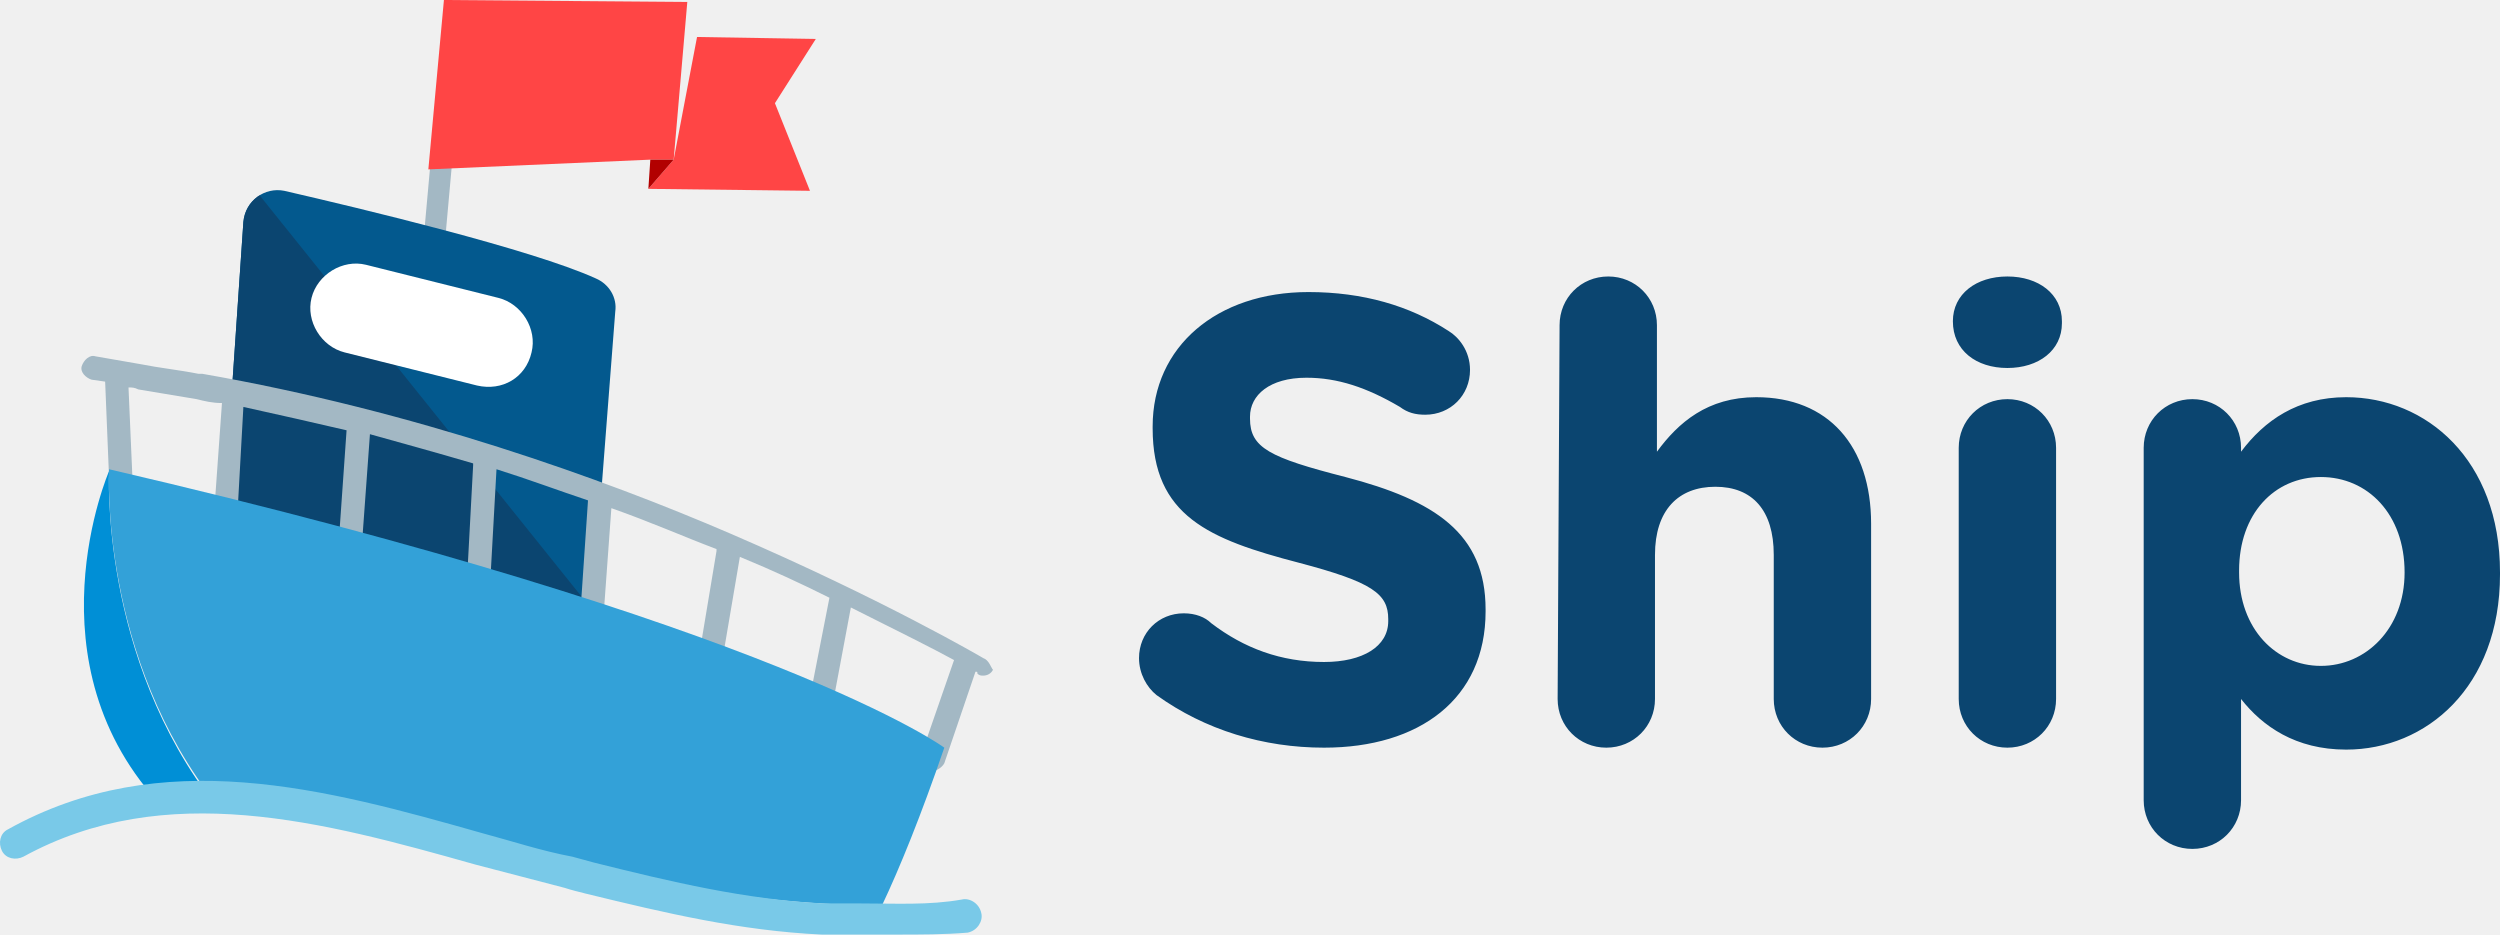
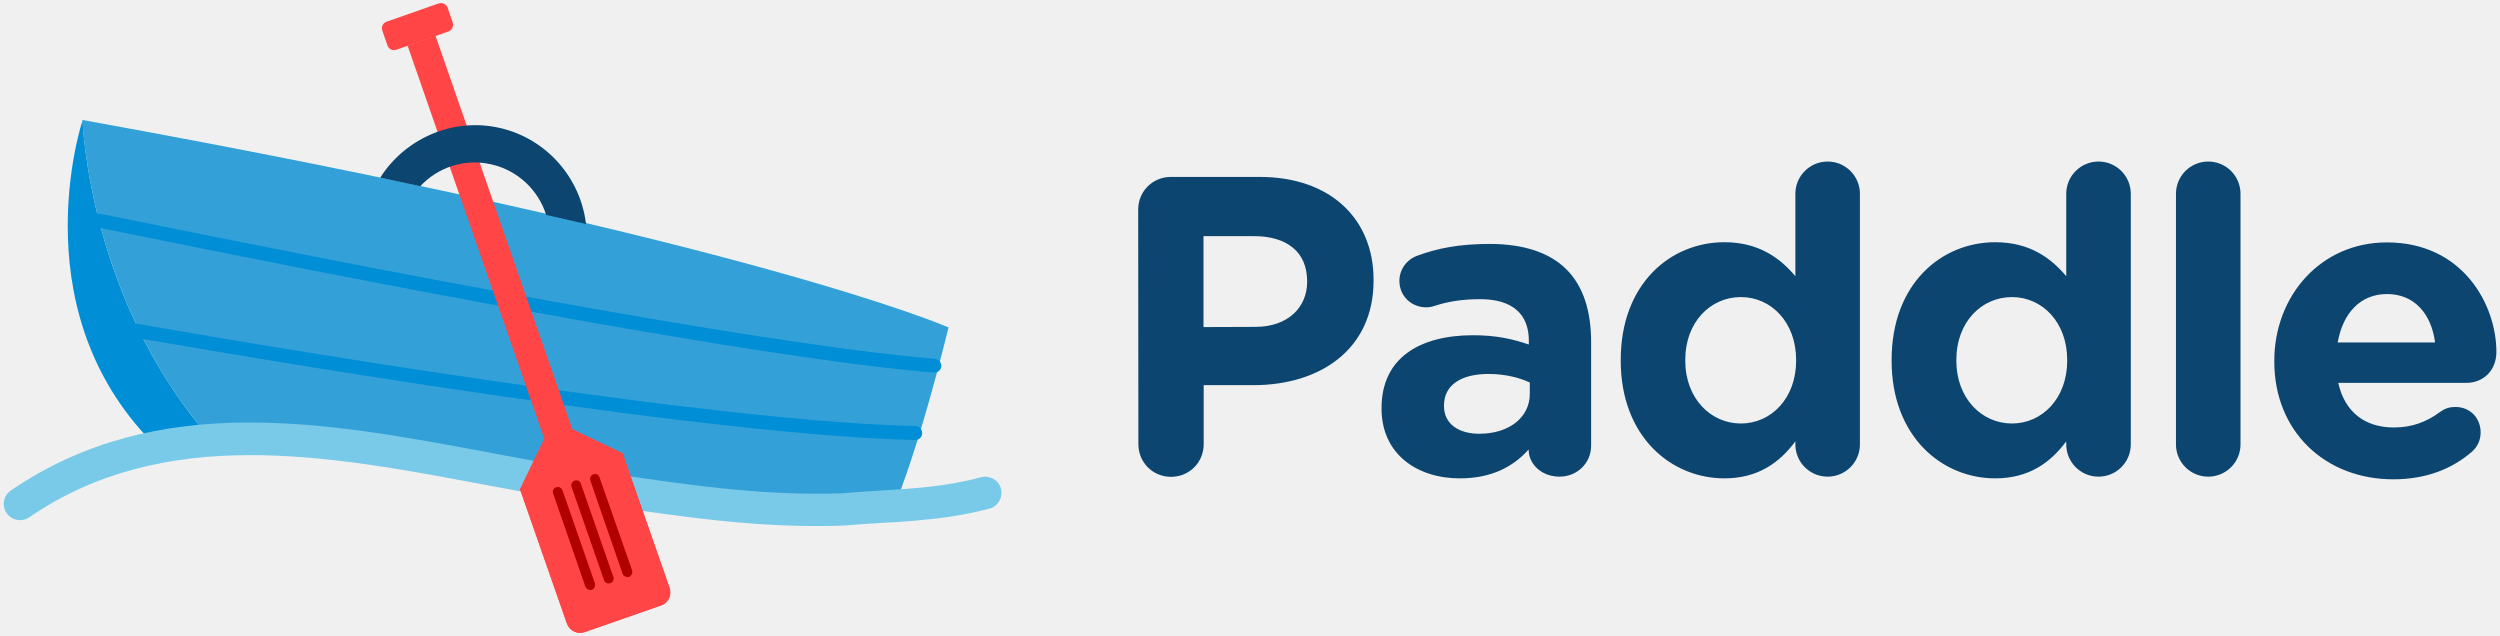
- <svg xmlns="http://www.w3.org/2000/svg" xmlns:xlink="http://www.w3.org/1999/xlink" id="Layer_1" viewBox="1039.8 252 128.4 48">
-   <style>.st0{fill:#A3B8C4;} .st1{fill:#FF4545;} .st2{fill:#B20000;} .st3{fill:#03598E;} .st4{clip-path:url(#SVGID_3_);} .st5{fill:#0B4570;} .st6{fill:#FFFFFF;} .st7{fill:none;stroke:#A3B8C4;stroke-width:10;stroke-linecap:round;stroke-linejoin:round;stroke-miterlimit:10;} .st8{fill:#008FD6;} .st9{fill:#33A1D8;} .st10{fill:#79C9E8;}</style>
-   <path class="st0" d="M1062.2 264.4c-.4 0-.6-.3-.6-.6l1-11.1c0-.3.3-.6.6-.5.3 0 .6.3.5.6l-1 11.1c0 .3-.2.5-.5.5z" />
-   <path class="st1" d="M1075.1 252.1l-12.5-.1-.8 8.7 11.4-.5h1.2z" />
-   <path class="st1" d="M1081.7 254l-6.1-.1-1.2 6.3-1.3 1.5 8.3.1-1.8-4.5z" />
-   <path class="st2" d="M1073.2 260.2l-.1 1.5 1.3-1.5z" />
-   <path id="SVGID_1_" class="st3" d="M1051.4 276.6l.9-13.2c.1-1.1 1.1-1.8 2.1-1.6 3.9.9 12.7 3 16 4.5.7.3 1.1 1 1 1.7l-1.1 14.2c-.1 1.1-1.2 1.9-2.3 1.5l-15.4-5.4c-.8-.2-1.3-1-1.2-1.7z" />
-   <defs>
-     <path id="SVGID_2_" d="M1051.4 276.6l.9-13.2c.1-1.1 1.1-1.8 2.1-1.6 3.9.9 12.7 3 16 4.5.7.3 1.1 1 1 1.7l-1.1 14.2c-.1 1.1-1.2 1.9-2.3 1.5l-15.4-5.4c-.8-.2-1.3-1-1.2-1.7z" />
-   </defs>
-   <clipPath id="SVGID_3_">
-     <use xlink:href="#SVGID_2_" overflow="visible" />
-   </clipPath>
-   <path class="st4 st5" d="M1050.3 258.5l20.7 25.8-22.1-3.2-.9-16.6z" />
-   <path class="st6" d="M1064.3 271.8l-6.8-1.7c-1.2-.3-2-1.6-1.7-2.8.3-1.2 1.6-2 2.8-1.7l6.8 1.7c1.2.3 2 1.6 1.7 2.8-.3 1.3-1.5 2-2.8 1.7z" />
-   <path class="st0" d="M1090.3 285.8s-5.1-3-13-6.4c-6.5-2.8-16.2-6.3-27.1-8.2h-.2c-1-.2-2-.3-3-.5l-2.3-.4c-.3-.1-.6.2-.7.5-.1.3.2.6.5.7l.7.1.2 4.9c0 .3.3.6.6.6s.6-.3.6-.6l-.2-4.6c.2 0 .3 0 .5.1l3 .5c.4.1.8.2 1.3.2l-.4 5.6c0 .3.2.6.6.6.3 0 .6-.2.6-.6l.3-5.4c1.8.4 3.6.8 5.3 1.2l-.4 5.7c0 .3.2.6.6.6.3 0 .6-.2.6-.6l.4-5.5c1.8.5 3.6 1 5.3 1.5v.1l-.3 5.6c0 .3.2.6.6.6.3 0 .6-.2.6-.6l.3-5.4c1.6.5 3.2 1.1 4.7 1.6l-.4 5.9c0 .3.2.6.6.6.3 0 .6-.2.6-.6l.4-5.5c2 .7 3.8 1.5 5.4 2.1v.1l-.9 5.4c-.1.3.2.6.5.7h.1c.3 0 .5-.2.6-.5l.9-5.3c1.7.7 3.2 1.4 4.6 2.1l-1 5.1c-.1.3.2.6.5.7h.1c.3 0 .5-.2.6-.5l.9-4.8c2.4 1.2 4.2 2.1 5.3 2.7l-1.7 4.9c-.1.3.1.6.4.8h.2c.2 0 .5-.2.6-.4l1.6-4.7c.1 0 .1 0 .1.1.1.1.2.1.3.1.2 0 .4-.1.5-.3-.1-.1-.2-.5-.5-.6z" />
-   <path class="st8" d="M1045.4 276.2s-4.3 9.9 2.8 17.3c.9-.1 1.8-.1 2.7-.1-6-7.6-5.5-17.2-5.5-17.2z" />
-   <path class="st9" d="M1051 293.4h1.4c4.5.1 9.1.6 13.4 1.9 2.4.7 4.8 1.4 7.3 1.9 3.9.8 8 1.3 12 1.3.9-1.9 2-4.6 3.2-8.1 0 0-8.5-6.3-42.9-14.3 0 .1-.5 9.7 5.6 17.3z" />
-   <path class="st10" d="M1085.8 300h-3.8c-4.2-.2-8-1.1-12.1-2.1-.4-.1-.8-.2-1.1-.3-1.5-.4-3.1-.8-4.6-1.2-7.8-2.2-15.9-4.4-23.2-.4-.4.2-.9.1-1.1-.3s-.1-.9.3-1.1c7.9-4.4 16.3-2.1 24.4.2 1.5.4 3 .9 4.6 1.2.4.1.7.2 1.1.3 4 1 7.8 1.9 11.8 2.1h1.9c1.8 0 3.5.1 5.2-.2.4-.1.9.2 1 .7.1.4-.2.9-.7 1-1.2.1-2.4.1-3.7.1z" />
+ <svg xmlns="http://www.w3.org/2000/svg" version="1.1" id="Layer_1" x="0" y="0" viewBox="542.1 224.6 1317 335" xml:space="preserve">
+   <style type="text/css">.st0{fill:none;stroke:#A3B8C4;stroke-width:12.272;stroke-linecap:round;stroke-linejoin:round;stroke-miterlimit:10;} .st1{fill:#0B4570;} .st2{fill:#008FD6;} .st3{fill:#33A1D8;} .st4{fill:#79C9E8;} .st5{fill:#FF4545;} .st6{fill:#B20000;}</style>
+   <path class="st0" d="M1090.7 367" />
+   <path class="st1" d="M1141.7 335c0-9.6 7.6-17.2 17.2-17.2h46.8c37.4 0 60 22.2 60 54.2v.4c0 36.3-28.2 55.1-63.3 55.1h-26.2v31.1c0 9.6-7.6 17.2-17.2 17.2s-17.2-7.6-17.2-17.2l-.1-123.6zm61.7 61.8c17.2 0 27.3-10.3 27.3-23.7v-.4c0-15.4-10.7-23.7-28-23.7h-26.6v47.9l27.3-.1zM1269.9 439.9v-.4c0-26.2 19.9-38.3 48.3-38.3 12.1 0 20.8 2 29.3 4.9v-2c0-14.1-8.7-21.9-25.7-21.9-9.4 0-17 1.3-23.5 3.4-2 .7-3.4.9-4.9.9-7.8 0-14.1-6-14.1-13.9 0-6 3.8-11.2 9.2-13.2 10.7-4 22.4-6.3 38.3-6.3 18.6 0 32 4.9 40.5 13.4 9 9 13 22.2 13 38.3v54.6c0 9.2-7.4 16.3-16.6 16.3-9.8 0-16.3-6.9-16.3-14.1v-.2c-8.3 9.2-19.7 15.2-36.3 15.2-22.6 0-41.2-12.9-41.2-36.7zm78.1-7.8v-6c-5.8-2.7-13.4-4.5-21.7-4.5-14.5 0-23.5 5.8-23.5 16.6v.4c0 9.2 7.6 14.5 18.6 14.5 15.8 0 26.6-8.7 26.6-21zM1521.9 458.7c0 9.4-7.6 17-17 17s-17-7.6-17-17v-1.6c-8.3 11.2-19.7 19.5-37.4 19.5-28 0-54.6-21.9-54.6-62v-.4c0-40.1 26.2-62 54.6-62 18.1 0 29.3 8.3 37.4 17.9v-43.4c0-9.4 7.6-17 17-17s17 7.6 17 17v132zm-92-44.5v.4c0 19.9 13.4 33.1 29.3 33.1s29.1-13.2 29.1-33.1v-.4c0-19.9-13.2-33.1-29.1-33.1-15.9 0-29.3 13-29.3 33.1zM1664.6 458.7c0 9.4-7.6 17-17 17s-17-7.6-17-17v-1.6c-8.3 11.2-19.7 19.5-37.4 19.5-28 0-54.6-21.9-54.6-62v-.4c0-40.1 26.2-62 54.6-62 18.1 0 29.3 8.3 37.4 17.9v-43.4c0-9.4 7.6-17 17-17s17 7.6 17 17v132zm-91.9-44.5v.4c0 19.9 13.4 33.1 29.3 33.1s29.1-13.2 29.1-33.1v-.4c0-19.9-13.2-33.1-29.1-33.1-15.9 0-29.3 13-29.3 33.1zM1688.4 326.7c0-9.4 7.6-17 17-17s17 7.6 17 17v132c0 9.4-7.6 17-17 17s-17-7.6-17-17v-132zM1802.9 477.1c-36 0-62.7-25.3-62.7-62v-.4c0-34.2 24.4-62.4 59.3-62.4 40.1 0 57.7 32.9 57.7 57.7 0 9.8-6.9 16.3-15.9 16.3h-67.4c3.4 15.4 14.1 23.5 29.3 23.5 9.4 0 17.2-2.9 24.2-8.1 2.5-1.8 4.7-2.7 8.3-2.7 7.6 0 13.2 5.8 13.2 13.4 0 4.5-2 7.8-4.5 10.1-10.4 9-24 14.6-41.5 14.6zm22-72.1c-2-15.2-11-25.5-25.3-25.5-14.1 0-23.3 10.1-26 25.5h51.3z" />
  <g>
-     <path class="st5" d="M1099.2 287.7c-.5-.4-.9-1.1-.9-1.9 0-1.3 1-2.3 2.3-2.3.6 0 1.1.2 1.4.5 1.7 1.3 3.6 2 5.8 2 2 0 3.3-.8 3.3-2.1v-.1c0-1.3-.8-1.9-4.6-2.9-4.6-1.2-7.5-2.4-7.5-6.9v-.1c0-4.1 3.3-6.9 8-6.9 2.8 0 5.2.7 7.2 2 .5.3 1.1 1 1.1 2 0 1.3-1 2.3-2.3 2.3-.5 0-.9-.1-1.3-.4-1.7-1-3.2-1.5-4.8-1.5-1.9 0-2.9.9-2.9 2v.1c0 1.5 1 2 4.9 3 4.6 1.2 7.2 2.9 7.2 6.8v.1c0 4.5-3.4 7-8.3 7-3.1 0-6.1-.9-8.6-2.7zm20.7-19c0-1.4 1.1-2.5 2.5-2.5s2.5 1.1 2.5 2.5v6.5c1.1-1.5 2.6-2.8 5.1-2.8 3.7 0 5.9 2.5 5.9 6.5v9c0 1.4-1.1 2.5-2.5 2.5s-2.5-1.1-2.5-2.5v-7.4c0-2.3-1.1-3.5-3-3.5s-3.1 1.2-3.1 3.5v7.4c0 1.4-1.1 2.5-2.5 2.5s-2.5-1.1-2.5-2.5l.1-19.2zm20.2-.2c0-1.4 1.2-2.3 2.8-2.3s2.8.9 2.8 2.3v.1c0 1.4-1.2 2.3-2.8 2.3s-2.8-.9-2.8-2.4zm.3 6.5c0-1.4 1.1-2.5 2.5-2.5s2.5 1.1 2.5 2.5v12.9c0 1.4-1.1 2.5-2.5 2.5s-2.5-1.1-2.5-2.5V275zm9.5 0c0-1.4 1.1-2.5 2.5-2.5s2.5 1.1 2.5 2.5v.2c1.2-1.6 2.9-2.8 5.4-2.8 4.1 0 7.9 3.2 7.9 9v.1c0 5.8-3.8 9-7.9 9-2.6 0-4.3-1.2-5.4-2.6v5.2c0 1.4-1.1 2.5-2.5 2.5s-2.5-1.1-2.5-2.5V275zm13.4 6.4c0-3-1.9-4.9-4.3-4.9s-4.2 1.9-4.2 4.8v.1c0 2.9 1.9 4.8 4.2 4.8 2.3 0 4.3-1.9 4.3-4.8z" />
+     <path class="st2" d="M585.6 288S550.2 393.8 630 465c9.5-1.5 19-2.6 28.3-3.6-69.4-73.7-72.7-173.4-72.7-173.4z" />
+     <path class="st3" d="M658.3 461.4c5-.5 9.9-.9 14.8-1.3 46.9-3.3 94.6-2.1 140.7 7.3 25.6 5.2 51 10.2 77 13.2 41.3 4.8 83.6 6.6 125.4 3.2 7.8-21 16.3-49.2 25.6-86.7 0 0-103-45.5-456.3-109.3.1.2 3.4 99.9 72.8 173.6z" />
+     <path class="st4" d="M1025.2 498.8c-6.5.6-13 1-19.3 1.3-6.4.4-13 .8-19.5 1.4h-.5c-43.5 1.5-84.2-4.6-127.4-11l-12-1.8c-16.3-2.6-32.8-5.7-48.9-8.7-82.9-15.6-168.6-31.8-240.1 17.1-3.9 2.7-9.3 1.7-11.9-2.2-2.7-3.9-1.7-9.3 2.2-11.9 77.4-52.9 166.7-36 253-19.8 15.9 3 32.4 6.1 48.3 8.6 3.9.6 7.9 1.2 11.9 1.8 42.3 6.3 82.2 12.3 124.1 10.9 6.7-.6 13.3-1 19.7-1.4 18.6-1.1 36.2-2.2 54.1-7.1 4.6-1.2 9.3 1.5 10.5 6 1.2 4.6-1.5 9.3-6 10.5-12.9 3.5-25.7 5.2-38.2 6.3z" />
+     <path class="st2" d="M1034.4 420.9h-.3c-96.5-8-312.2-50.3-432.2-74.8-3.7-.8-6.7-1.4-8-1.6-.2 0-.3 0-.5-.1-3.9-.9-3.2-4.3-3.2-4.5.6-2.7 2.5-3 4.5-2.7l.3.1h.1c.6.1 1.1.2 1.7.3l6.5 1.3c119.8 24.5 335.2 66.7 431.3 74.7 2 .2 3.5 1.9 3.4 4-.1 1.8-1.8 3.3-3.6 3.3zM1024.3 456.4s-.1 0 0 0c-63.9-1.3-175-16.4-257-28.8-88.8-13.5-163.4-26.8-164.2-26.9-2-.4-3.3-2.3-3-4.3s2.3-3.3 4.3-3c.7.1 75.3 13.5 164 26.9 81.8 12.4 192.5 27.5 255.9 28.7 2 0 3.6 1.7 3.6 3.8 0 2-1.6 3.6-3.6 3.6z" />
+     <path class="st5" d="M756.8 248.6l72.1 207.3-12.8 26.5 24.7 70.7c1.4 3.9 5.6 5.9 9.4 4.5l40.1-14c3.9-1.3 5.9-5.5 4.5-9.4l-24.7-70.7-26.5-12.8-72.1-207.3-14.7 5.2z" />
+     <path class="st5" d="M750.9 250.8l27.4-9.6c1.9-.7 2.9-2.7 2.3-4.7l-2.7-7.8c-.7-1.9-2.7-2.9-4.7-2.3l-27.4 9.6c-2 .7-2.9 2.7-2.3 4.7l2.7 7.8c.7 2 2.7 3 4.7 2.3zM894.8 534.2l-24.7-70.7-26.5-12.8-14.8 5.1-12.8 26.5 24.7 70.7c1.4 3.9 5.6 5.9 9.4 4.5l40.1-14c3.9-1.1 5.9-5.4 4.6-9.3z" />
+     <path class="st6" d="M855.5 531.9c.4 1.3-.3 2.9-1.6 3.4-1.3.4-2.8-.3-3.4-1.6l-17-49.1c-.5-1.4.2-2.9 1.6-3.3 1.3-.5 2.8.2 3.3 1.6l17.1 49zM865.2 528.5c.5 1.4-.2 2.9-1.6 3.3-1.4.5-2.8-.2-3.3-1.6l-17.1-49.1c-.5-1.3.2-2.8 1.6-3.3 1.4-.5 2.9.2 3.3 1.6l17.1 49.1zM857.9 476l17.2 49.1c.4 1.3-.3 2.8-1.6 3.4-1.3.4-2.9-.3-3.4-1.6l-17-49.1c-.5-1.4.2-2.9 1.6-3.3 1.2-.6 2.7.1 3.2 1.5z" />
+     <g>
+       <path class="st1" d="M801 311.2c14.1 3.2 24.8 13.8 28.8 26.6l21 4.8c-2.8-24-20.5-44.9-45.4-50.6-25-5.7-50.1 5.8-63 26.2l21.1 4.5c9.2-9.9 23.3-14.8 37.5-11.5z" />
+     </g>
  </g>
</svg>
